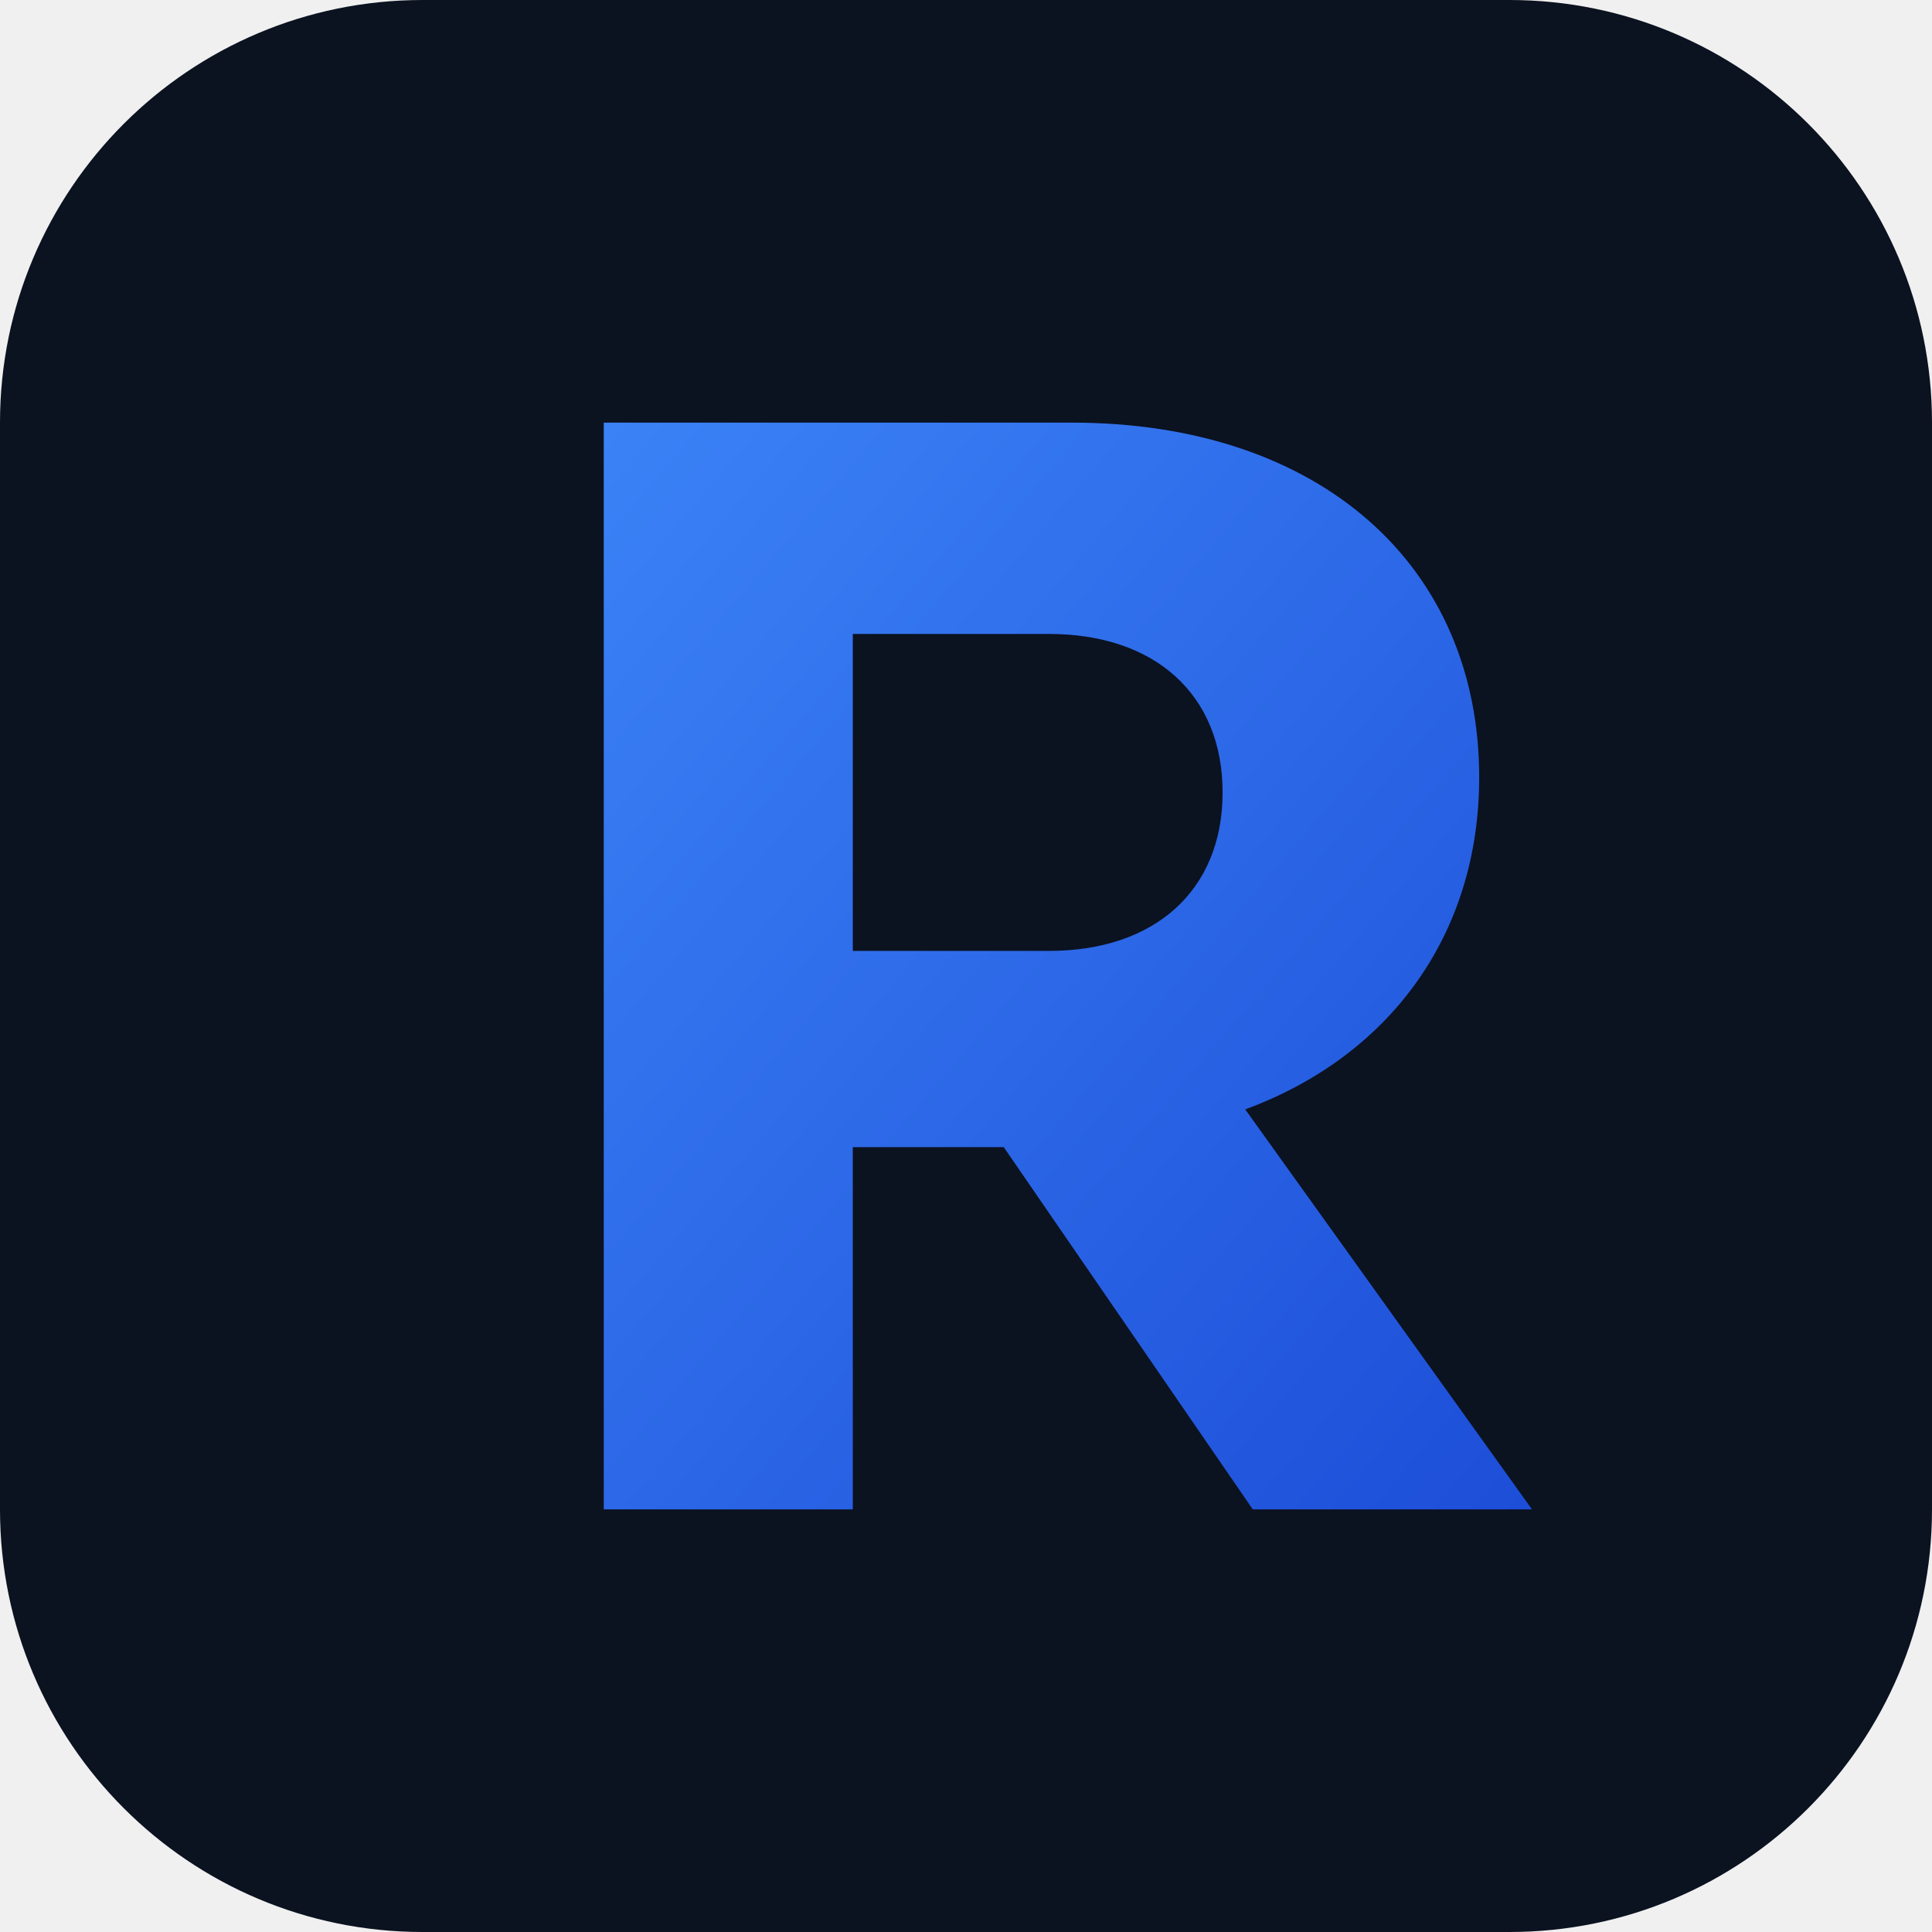
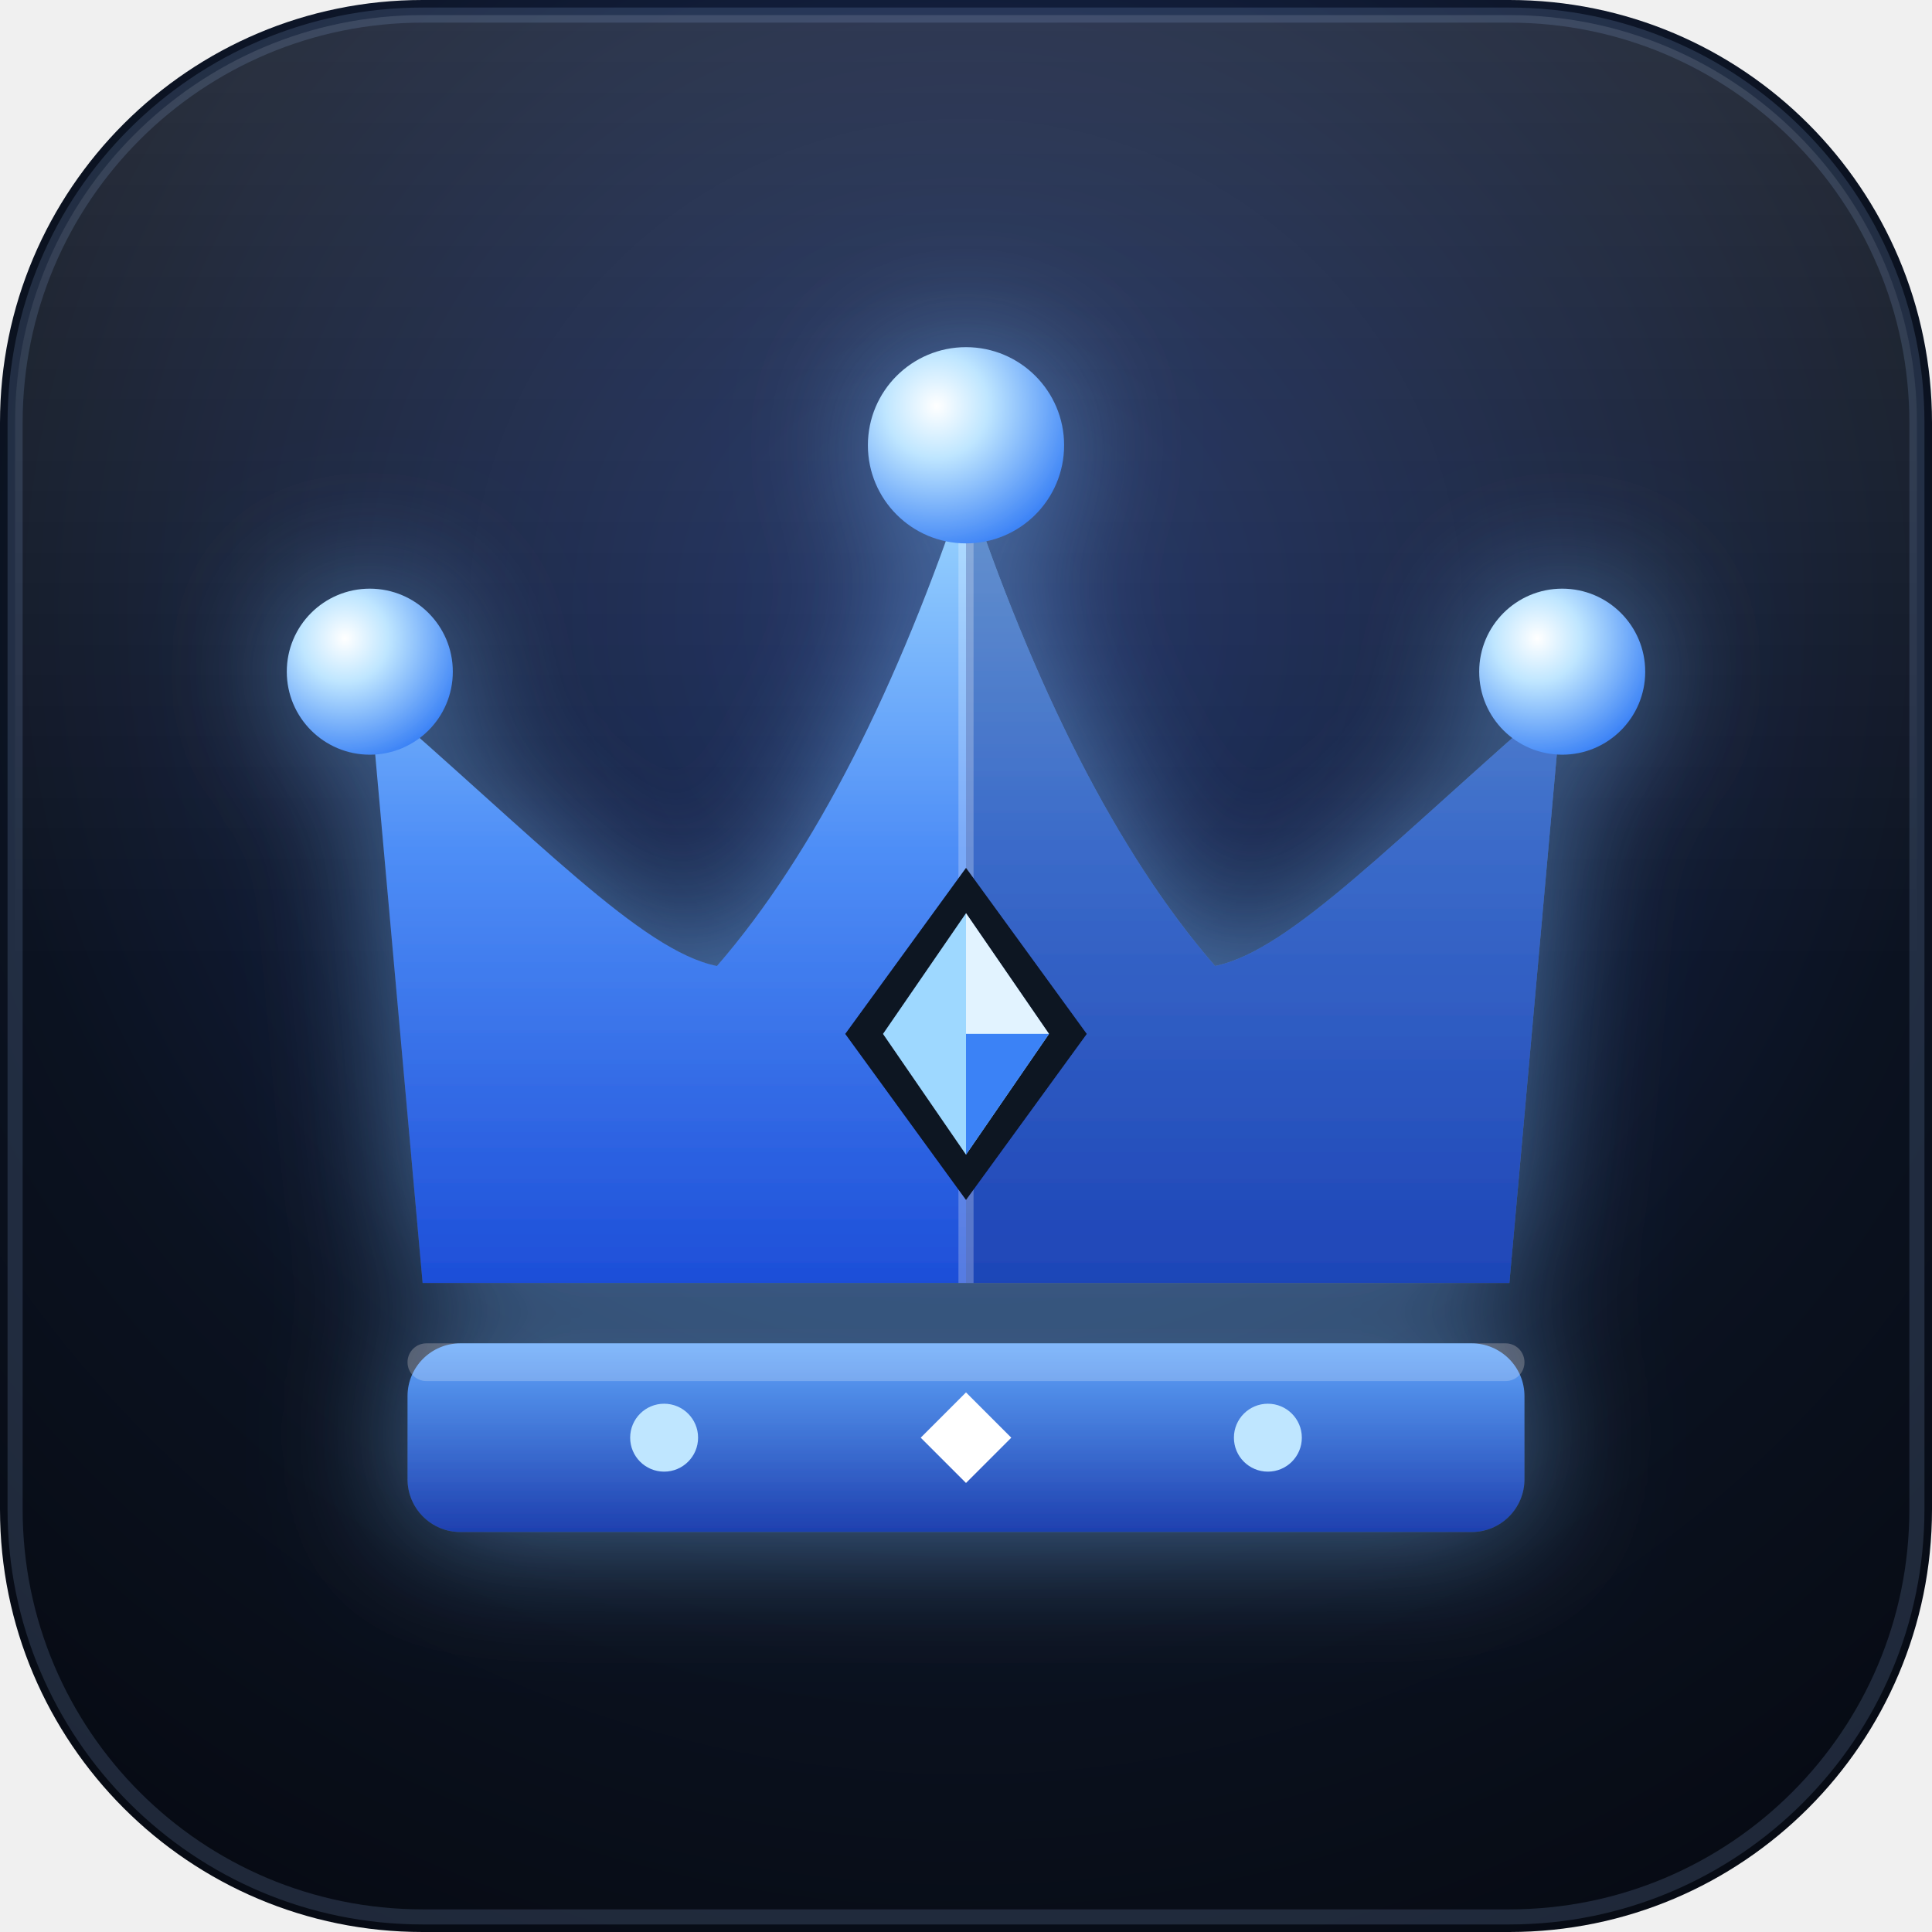
- <svg xmlns="http://www.w3.org/2000/svg" viewBox="0 0 512 512" width="512" height="512">
+ <svg xmlns="http://www.w3.org/2000/svg" viewBox="0 0 512 512">
  <defs>
-     <linearGradient id="g" x1="0" y1="0" x2="1" y2="1">
-       <stop offset="0" stop-color="#3b82f6" />
+     <radialGradient id="bg" cx="0.5" cy="0.32" r="0.85">
+       <stop offset="0" stop-color="#1c2f63" />
+       <stop offset="0.6" stop-color="#0b1220" />
+       <stop offset="1" stop-color="#05080f" />
+     </radialGradient>
+     <linearGradient id="body" x1="0" y1="0" x2="0" y2="1">
+       <stop offset="0" stop-color="#9ed8ff" />
+       <stop offset="0.45" stop-color="#4f8ff7" />
      <stop offset="1" stop-color="#1d4ed8" />
    </linearGradient>
+     <linearGradient id="band" x1="0" y1="0" x2="0" y2="1">
+       <stop offset="0" stop-color="#60a5fa" />
+       <stop offset="1" stop-color="#1e40af" />
+     </linearGradient>
+     <radialGradient id="orb" cx="0.35" cy="0.3" r="0.75">
+       <stop offset="0" stop-color="#ffffff" />
+       <stop offset="0.35" stop-color="#bfe6ff" />
+       <stop offset="1" stop-color="#3b82f6" />
+     </radialGradient>
+     <linearGradient id="rim" x1="0" y1="0" x2="0" y2="1">
+       <stop offset="0" stop-color="#ffffff" stop-opacity="0.12" />
+       <stop offset="0.5" stop-color="#ffffff" stop-opacity="0" />
+     </linearGradient>
+     <filter id="glow" x="-40%" y="-40%" width="180%" height="180%">
+       <feGaussianBlur stdDeviation="18" result="b" />
+       <feColorMatrix in="b" values="0 0 0 0 0.2  0 0 0 0 0.5  0 0 0 0 1  0 0 0 0.55 0" />
+       <feMerge>
+         <feMergeNode />
+         <feMergeNode in="SourceGraphic" />
+       </feMerge>
+     </filter>
  </defs>
-   <rect width="512" height="512" rx="112" fill="#0b1220" />
-   <path fill="url(#g)" fill-rule="evenodd" d="M160 112h124c66 0 108 38 108 94 0 42-24 74-62 88l76 106h-74l-66-96h-40v96h-66zM226 168v84h52c28 0 46-16 46-42s-18-42-46-42z" />
+   <rect width="512" height="512" rx="112" fill="url(#bg)" />
+   <rect x="4" y="4" width="504" height="504" rx="108" fill="url(#rim)" stroke="#9cc3ff" stroke-opacity="0.16" stroke-width="4" />
+   <g filter="url(#glow)" transform="translate(0,-6)">
+     <path d="M112 346 L98 190 C142 228 170 258 190 262 C216 232 238 188 256 134 C274 188 296 232 322 262 C342 258 370 228 414 190 L400 346 Z" fill="url(#body)" />
+     <path d="M256 134 C274 188 296 232 322 262 C342 258 370 228 414 190 L400 346 L256 346 Z" fill="#1e3a8a" opacity="0.42" />
+     <path d="M256 134 L256 346" stroke="#ffffff" stroke-opacity="0.25" stroke-width="4" />
+     <circle cx="98" cy="184" r="22" fill="url(#orb)" />
+     <circle cx="256" cy="124" r="26" fill="url(#orb)" />
+     <circle cx="414" cy="184" r="22" fill="url(#orb)" />
+     <path d="M256 236 L288 280 L256 324 L224 280 Z" fill="#0b1220" />
+     <path d="M256 248 L278 280 L256 312 L234 280 Z" fill="#9ed8ff" />
+     <path d="M256 248 L278 280 L256 280 Z" fill="#ffffff" opacity="0.7" />
+     <path d="M256 280 L278 280 L256 312 Z" fill="#3b82f6" />
+     <rect x="108" y="362" width="296" height="50" rx="14" fill="url(#band)" />
+     <rect x="108" y="362" width="296" height="10" rx="5" fill="#ffffff" opacity="0.22" />
+     <circle cx="176" cy="387" r="9" fill="#bfe6ff" />
+     <path d="M256 375 L268 387 L256 399 L244 387 Z" fill="#ffffff" />
+     <circle cx="336" cy="387" r="9" fill="#bfe6ff" />
+   </g>
</svg>
